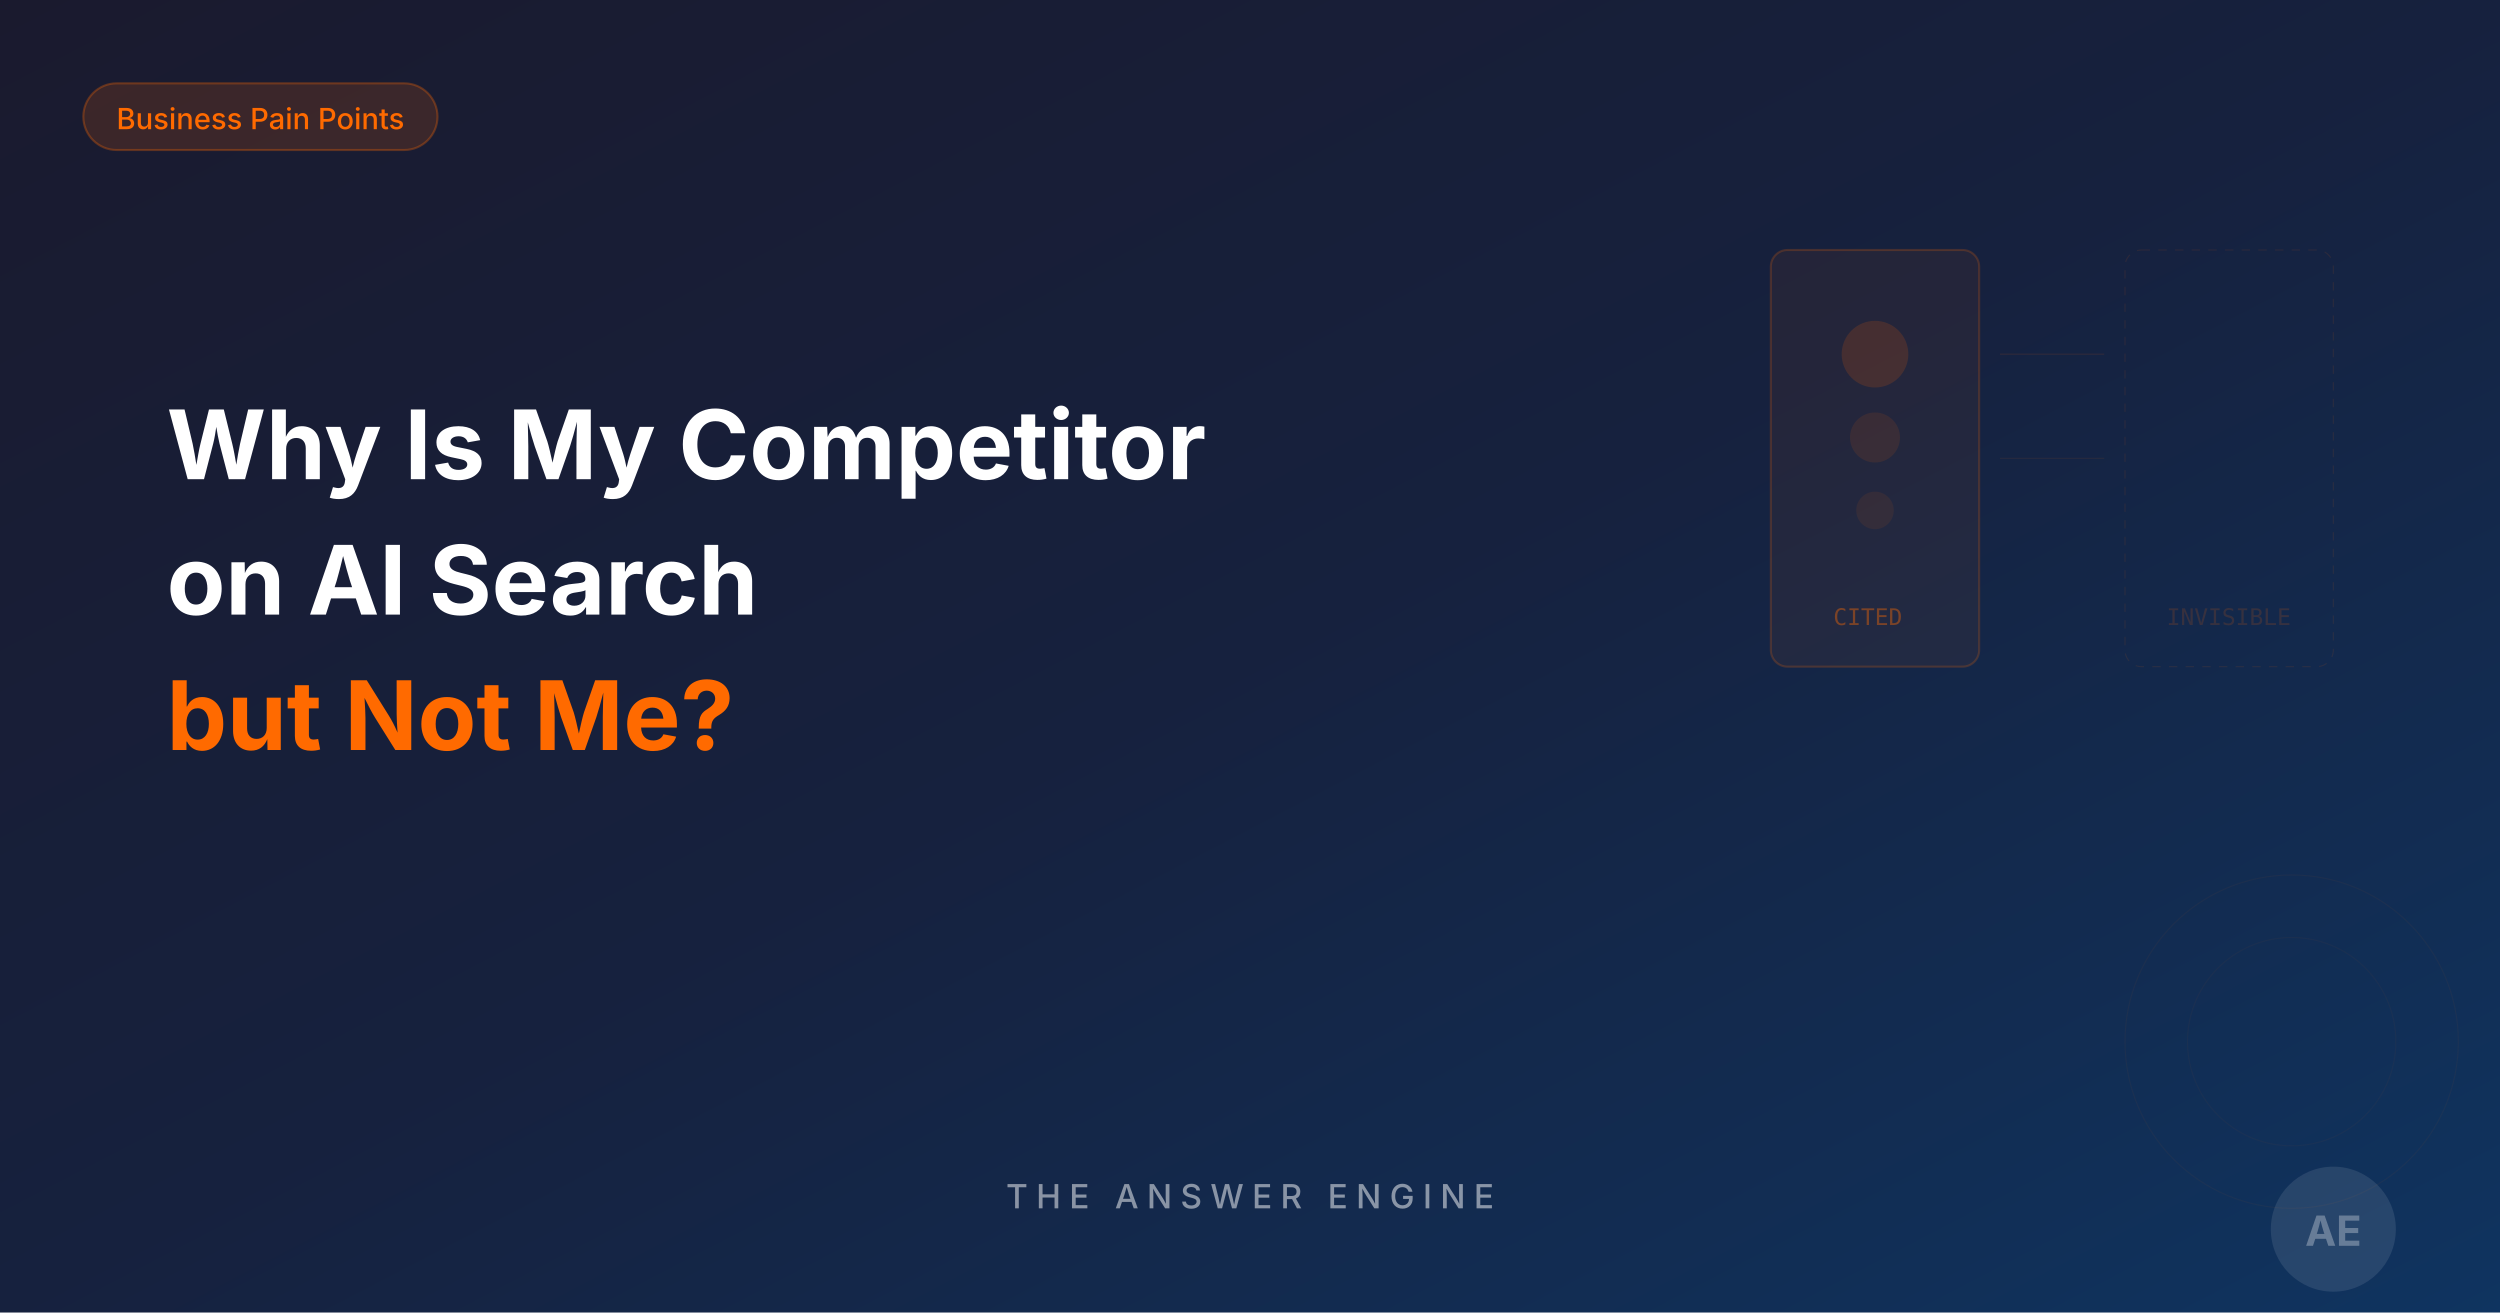
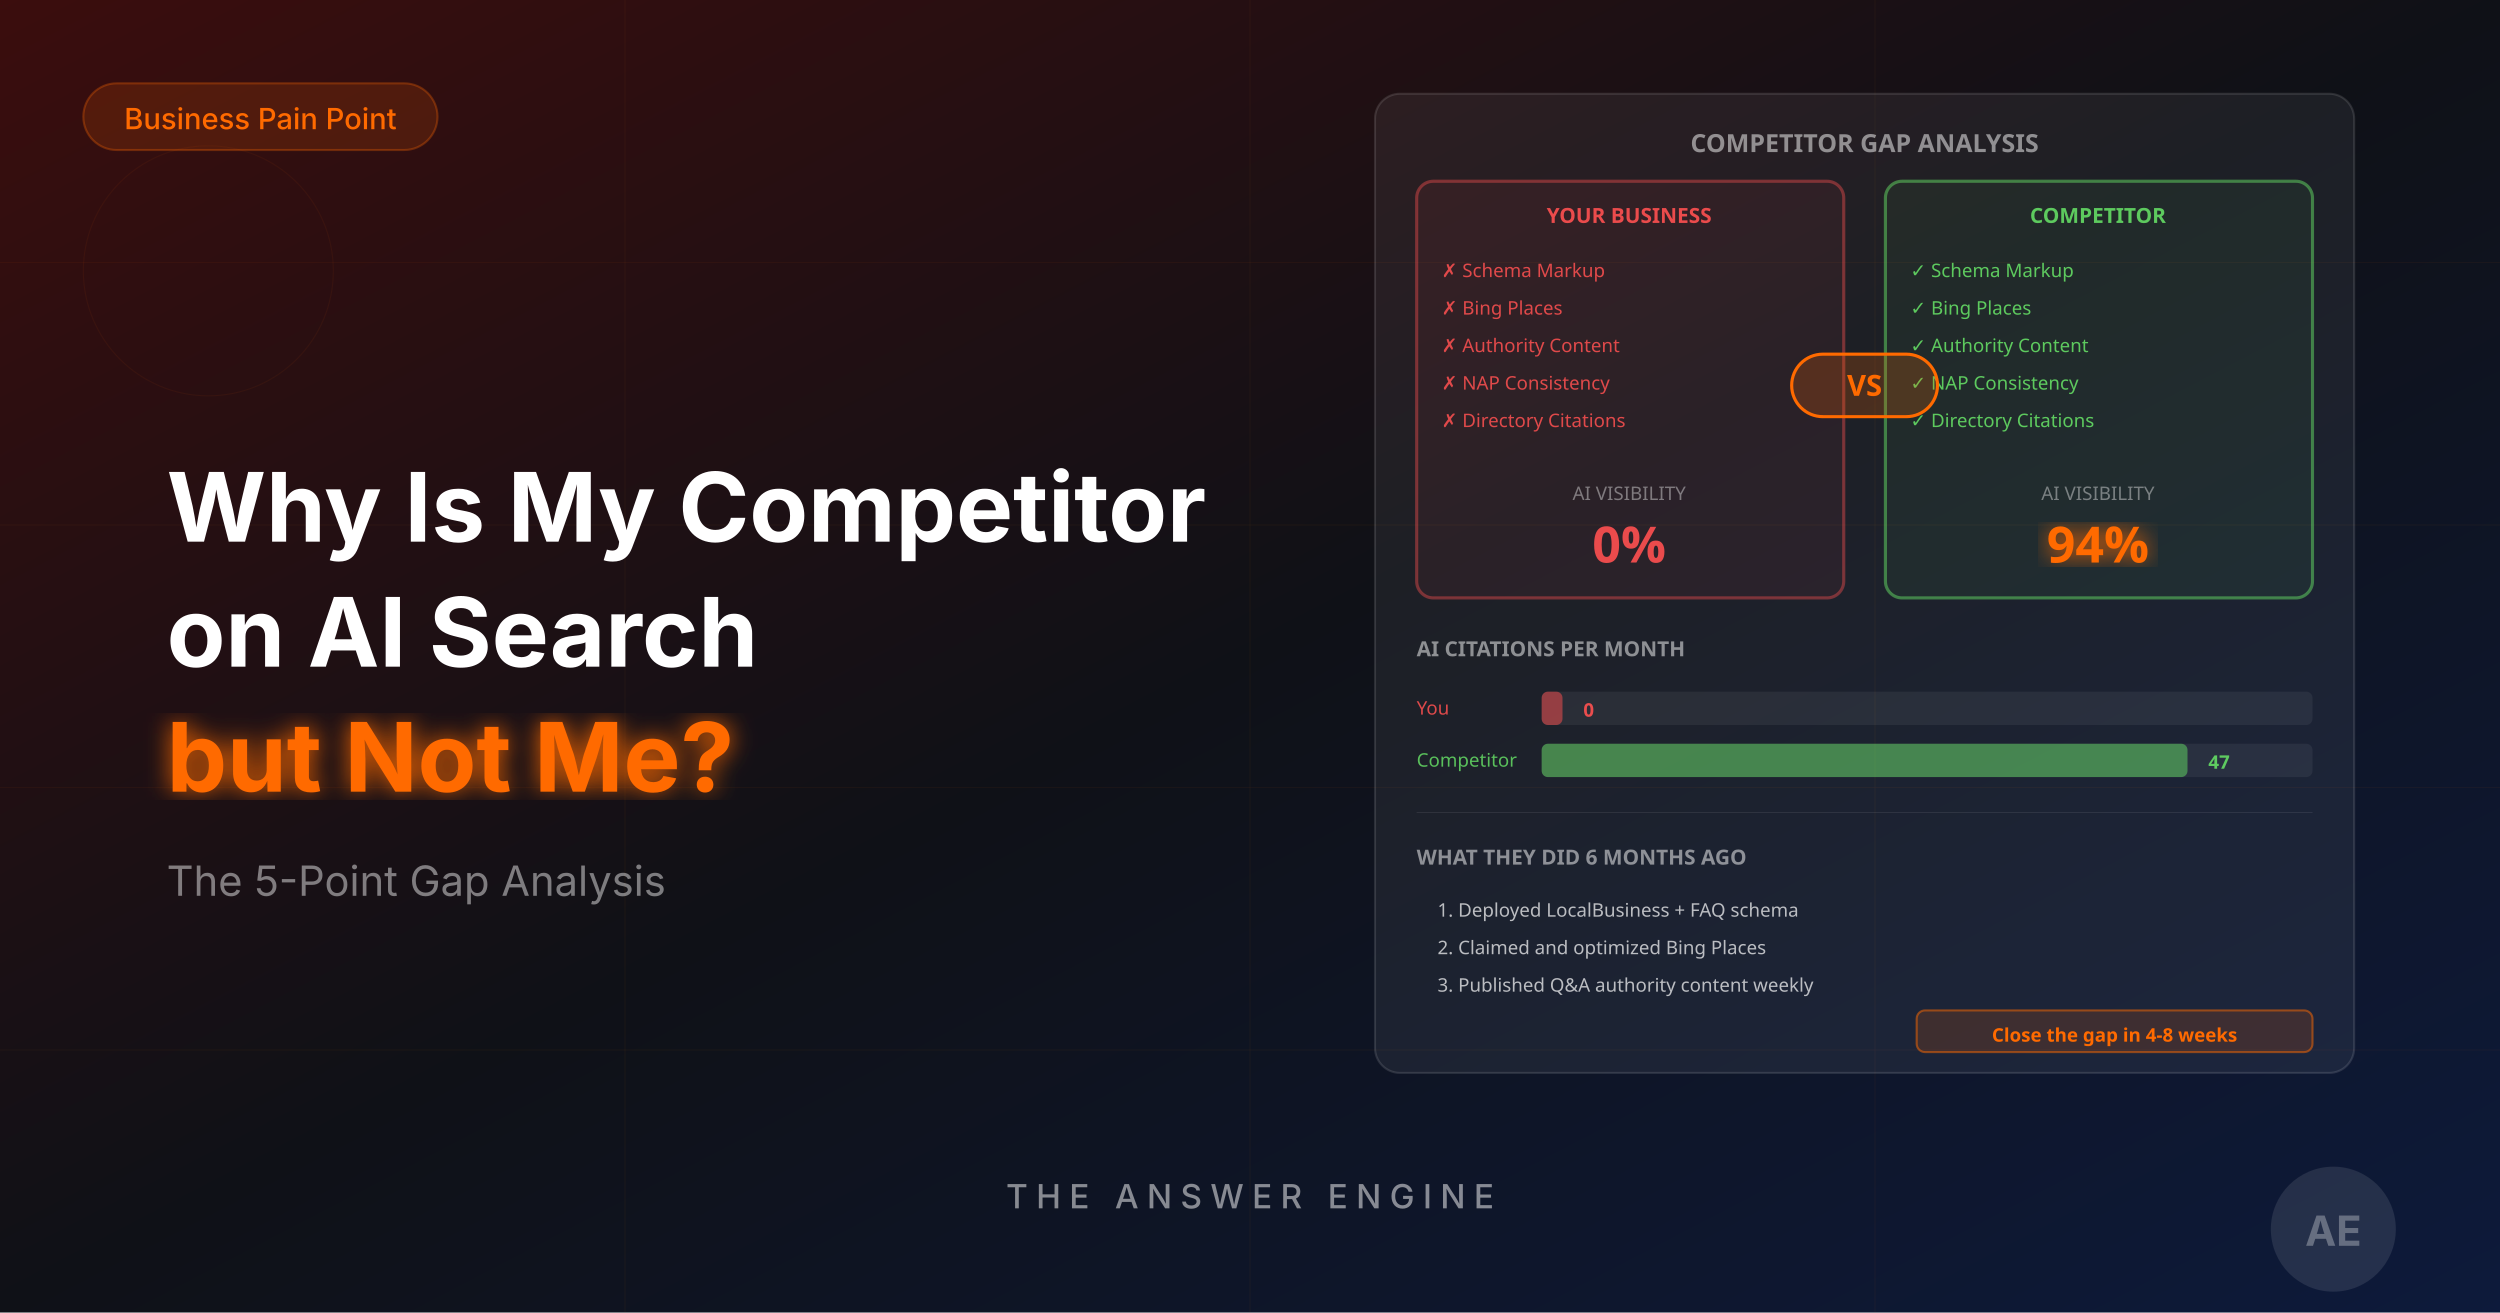
<svg xmlns="http://www.w3.org/2000/svg" width="1200" height="630" viewBox="0 0 1200 630">
  <defs>
-     <linearGradient id="bg" x1="0%" y1="0%" x2="100%" y2="100%">
-       <stop offset="0%" style="stop-color:#1a1a2e;stop-opacity:1" />
-       <stop offset="50%" style="stop-color:#16213e;stop-opacity:1" />
-       <stop offset="100%" style="stop-color:#0f3460;stop-opacity:1" />
+     <linearGradient id="bgWIMC" x1="0%" y1="0%" x2="100%" y2="100%">
+       <stop offset="0%" style="stop-color:#3b0d0d;stop-opacity:1" />
+       <stop offset="50%" style="stop-color:#0F1117;stop-opacity:1" />
+       <stop offset="100%" style="stop-color:#0d1a3b;stop-opacity:1" />
    </linearGradient>
+     <filter id="glowWIMC">
+       <feGaussianBlur stdDeviation="6" result="blurWIMC" />
+       <feMerge>
+         <feMergeNode in="blurWIMC" />
+         <feMergeNode in="SourceGraphic" />
+       </feMerge>
+     </filter>
  </defs>
-   <rect width="1200" height="630" fill="url(#bg)" />
-   <rect x="850" y="120" width="100" height="200" rx="8" stroke="rgba(255,106,0,0.2)" stroke-width="1" fill="rgba(255,106,0,0.06)" />
-   <circle cx="900" cy="170" r="16" fill="rgba(255,106,0,0.15)" />
-   <circle cx="900" cy="210" r="12" fill="rgba(255,106,0,0.1)" />
-   <circle cx="900" cy="245" r="9" fill="rgba(255,106,0,0.08)" />
-   <text x="880" y="300" font-family="monospace" font-size="11" fill="rgba(255,106,0,0.4)">CITED</text>
-   <rect x="1020" y="120" width="100" height="200" rx="8" stroke="rgba(255,106,0,0.1)" stroke-width="0.5" fill="none" stroke-dasharray="4 4" />
-   <text x="1040" y="300" font-family="monospace" font-size="11" fill="rgba(255,106,0,0.15)">INVISIBLE</text>
-   <line x1="960" y1="170" x2="1010" y2="170" stroke="rgba(255,106,0,0.12)" stroke-width="0.5" />
-   <line x1="960" y1="220" x2="1010" y2="220" stroke="rgba(255,106,0,0.08)" stroke-width="0.5" />
-   <circle cx="1100" cy="500" r="80" stroke="rgba(255,106,0,0.05)" stroke-width="0.5" fill="none" />
-   <circle cx="1100" cy="500" r="50" stroke="rgba(255,106,0,0.04)" stroke-width="0.5" fill="none" />
+   <rect width="1200" height="630" fill="url(#bgWIMC)" />
+   <line x1="0" y1="126" x2="1200" y2="126" stroke="rgba(255,106,0,0.05)" stroke-width="0.5" />
+   <line x1="0" y1="252" x2="1200" y2="252" stroke="rgba(255,106,0,0.05)" stroke-width="0.5" />
+   <line x1="0" y1="378" x2="1200" y2="378" stroke="rgba(255,106,0,0.05)" stroke-width="0.5" />
+   <line x1="0" y1="504" x2="1200" y2="504" stroke="rgba(255,106,0,0.05)" stroke-width="0.5" />
+   <line x1="300" y1="0" x2="300" y2="630" stroke="rgba(255,106,0,0.05)" stroke-width="0.5" />
+   <line x1="600" y1="0" x2="600" y2="630" stroke="rgba(255,106,0,0.05)" stroke-width="0.5" />
+   <line x1="900" y1="0" x2="900" y2="630" stroke="rgba(255,106,0,0.05)" stroke-width="0.5" />
+   <g transform="translate(660, 45)">
+     <rect x="0" y="0" width="470" height="470" rx="12" fill="rgba(255,255,255,0.06)" stroke="rgba(255,255,255,0.12)" stroke-width="1" />
+     <text x="235" y="28" font-family="system-ui, sans-serif" font-size="12" fill="rgba(255,255,255,0.5)" text-anchor="middle" font-weight="600">COMPETITOR GAP ANALYSIS</text>
+     <rect x="20" y="42" width="205" height="200" rx="8" fill="rgba(255,80,80,0.06)" stroke="rgba(255,80,80,0.4)" stroke-width="1.5" />
+     <text x="122" y="62" font-family="system-ui, sans-serif" font-size="10" fill="rgba(255,80,80,0.9)" text-anchor="middle" font-weight="600">YOUR BUSINESS</text>
+     <text x="32" y="88" font-family="system-ui, sans-serif" font-size="9" fill="rgba(255,80,80,0.85)">✗ Schema Markup</text>
+     <text x="32" y="106" font-family="system-ui, sans-serif" font-size="9" fill="rgba(255,80,80,0.85)">✗ Bing Places</text>
+     <text x="32" y="124" font-family="system-ui, sans-serif" font-size="9" fill="rgba(255,80,80,0.85)">✗ Authority Content</text>
+     <text x="32" y="142" font-family="system-ui, sans-serif" font-size="9" fill="rgba(255,80,80,0.85)">✗ NAP Consistency</text>
+     <text x="32" y="160" font-family="system-ui, sans-serif" font-size="9" fill="rgba(255,80,80,0.85)">✗ Directory Citations</text>
+     <text x="122" y="195" font-family="system-ui, sans-serif" font-size="9" fill="rgba(255,255,255,0.4)" text-anchor="middle">AI VISIBILITY</text>
+     <text x="122" y="225" font-family="system-ui, sans-serif" font-size="24" fill="rgba(255,80,80,0.9)" text-anchor="middle" font-weight="700">0%</text>
+     <rect x="245" y="42" width="205" height="200" rx="8" fill="rgba(100,220,100,0.06)" stroke="rgba(100,220,100,0.5)" stroke-width="1.5" />
+     <text x="347" y="62" font-family="system-ui, sans-serif" font-size="10" fill="rgba(100,220,100,0.9)" text-anchor="middle" font-weight="600">COMPETITOR</text>
+     <text x="257" y="88" font-family="system-ui, sans-serif" font-size="9" fill="rgba(100,220,100,0.9)">✓ Schema Markup</text>
+     <text x="257" y="106" font-family="system-ui, sans-serif" font-size="9" fill="rgba(100,220,100,0.9)">✓ Bing Places</text>
+     <text x="257" y="124" font-family="system-ui, sans-serif" font-size="9" fill="rgba(100,220,100,0.9)">✓ Authority Content</text>
+     <text x="257" y="142" font-family="system-ui, sans-serif" font-size="9" fill="rgba(100,220,100,0.9)">✓ NAP Consistency</text>
+     <text x="257" y="160" font-family="system-ui, sans-serif" font-size="9" fill="rgba(100,220,100,0.9)">✓ Directory Citations</text>
+     <text x="347" y="195" font-family="system-ui, sans-serif" font-size="9" fill="rgba(255,255,255,0.4)" text-anchor="middle">AI VISIBILITY</text>
+     <text x="347" y="225" font-family="system-ui, sans-serif" font-size="24" fill="#FF6A00" text-anchor="middle" font-weight="700" filter="url(#glowWIMC)">94%</text>
+     <rect x="200" y="125" width="70" height="30" rx="15" fill="rgba(255,106,0,0.2)" stroke="#FF6A00" stroke-width="1.5" />
+     <text x="235" y="145" font-family="system-ui, sans-serif" font-size="14" fill="#FF6A00" text-anchor="middle" font-weight="700">VS</text>
+     <text x="20" y="270" font-family="system-ui, sans-serif" font-size="10" fill="rgba(255,255,255,0.5)" font-weight="600">AI CITATIONS PER MONTH</text>
+     <text x="20" y="298" font-family="system-ui, sans-serif" font-size="9" fill="rgba(255,80,80,0.85)">You</text>
+     <rect x="80" y="287" width="370" height="16" rx="3" fill="rgba(255,255,255,0.06)" />
+     <rect x="80" y="287" width="10" height="16" rx="3" fill="rgba(255,80,80,0.5)" />
+     <text x="100" y="299" font-family="system-ui, sans-serif" font-size="9" fill="rgba(255,80,80,0.9)" font-weight="700">0</text>
+     <text x="20" y="323" font-family="system-ui, sans-serif" font-size="9" fill="rgba(100,220,100,0.85)">Competitor</text>
+     <rect x="80" y="312" width="370" height="16" rx="3" fill="rgba(255,255,255,0.06)" />
+     <rect x="80" y="312" width="310" height="16" rx="3" fill="rgba(100,220,100,0.5)" />
+     <text x="400" y="324" font-family="system-ui, sans-serif" font-size="9" fill="rgba(100,220,100,0.9)" font-weight="700">47</text>
+     <line x1="20" y1="345" x2="450" y2="345" stroke="rgba(255,255,255,0.08)" stroke-width="0.5" />
+     <text x="20" y="370" font-family="system-ui, sans-serif" font-size="10" fill="rgba(255,255,255,0.5)" font-weight="600">WHAT THEY DID 6 MONTHS AGO</text>
+     <text x="30" y="395" font-family="system-ui, sans-serif" font-size="9" fill="rgba(255,255,255,0.7)">1. Deployed LocalBusiness + FAQ schema</text>
+     <text x="30" y="413" font-family="system-ui, sans-serif" font-size="9" fill="rgba(255,255,255,0.7)">2. Claimed and optimized Bing Places</text>
+     <text x="30" y="431" font-family="system-ui, sans-serif" font-size="9" fill="rgba(255,255,255,0.7)">3. Published Q&amp;A authority content weekly</text>
+     <rect x="260" y="440" width="190" height="20" rx="4" fill="rgba(255,106,0,0.15)" stroke="#FF6A00" stroke-width="1" stroke-opacity="0.5" />
+     <text x="355" y="455" font-family="system-ui, sans-serif" font-size="9" fill="#FF6A00" text-anchor="middle" font-weight="600">Close the gap in 4-8 weeks</text>
+   </g>
+   <circle cx="100" cy="130" r="60" stroke="rgba(255,106,0,0.06)" stroke-width="0.5" fill="none" />
  <rect x="40" y="40" width="170" height="32" rx="16" fill="rgba(255,106,0,0.15)" stroke="rgba(255,106,0,0.3)" stroke-width="1" />
-   <text x="125" y="62" font-family="system-ui, -apple-system, sans-serif" font-size="14" font-weight="500" fill="#FF6A00" text-anchor="middle">Business Pain Points</text>
-   <text x="80" y="230" font-family="system-ui, -apple-system, sans-serif" font-size="46" font-weight="700" fill="white">Why Is My Competitor</text>
-   <text x="80" y="295" font-family="system-ui, -apple-system, sans-serif" font-size="46" font-weight="700" fill="white">on AI Search</text>
-   <text x="80" y="360" font-family="system-ui, -apple-system, sans-serif" font-size="46" font-weight="700" fill="#FF6A00">but Not Me?</text>
+   <text x="125" y="62" font-family="system-ui, -apple-system, sans-serif" font-size="14" font-weight="500" fill="#FF6A00" text-anchor="middle">Business Pain Point</text>
+   <text x="80" y="260" font-family="system-ui, -apple-system, sans-serif" font-size="46" font-weight="700" fill="white">Why Is My Competitor</text>
+   <text x="80" y="320" font-family="system-ui, -apple-system, sans-serif" font-size="46" font-weight="700" fill="white">on AI Search</text>
+   <text x="80" y="380" font-family="system-ui, -apple-system, sans-serif" font-size="46" font-weight="700" fill="#FF6A00" filter="url(#glowWIMC)">but Not Me?</text>
+   <text x="80" y="430" font-family="system-ui, -apple-system, sans-serif" font-size="20" font-weight="400" fill="rgba(255,255,255,0.45)">The 5-Point Gap Analysis</text>
  <text x="600" y="580" font-family="system-ui, -apple-system, sans-serif" font-size="16" font-weight="500" fill="rgba(255,255,255,0.5)" text-anchor="middle" letter-spacing="4">THE ANSWER ENGINE</text>
  <circle cx="1120" cy="590" r="30" fill="rgba(255,255,255,0.1)" />
  <text x="1120" y="598" font-family="system-ui, -apple-system, sans-serif" font-size="20" font-weight="700" fill="rgba(255,255,255,0.3)" text-anchor="middle">AE</text>
</svg>
